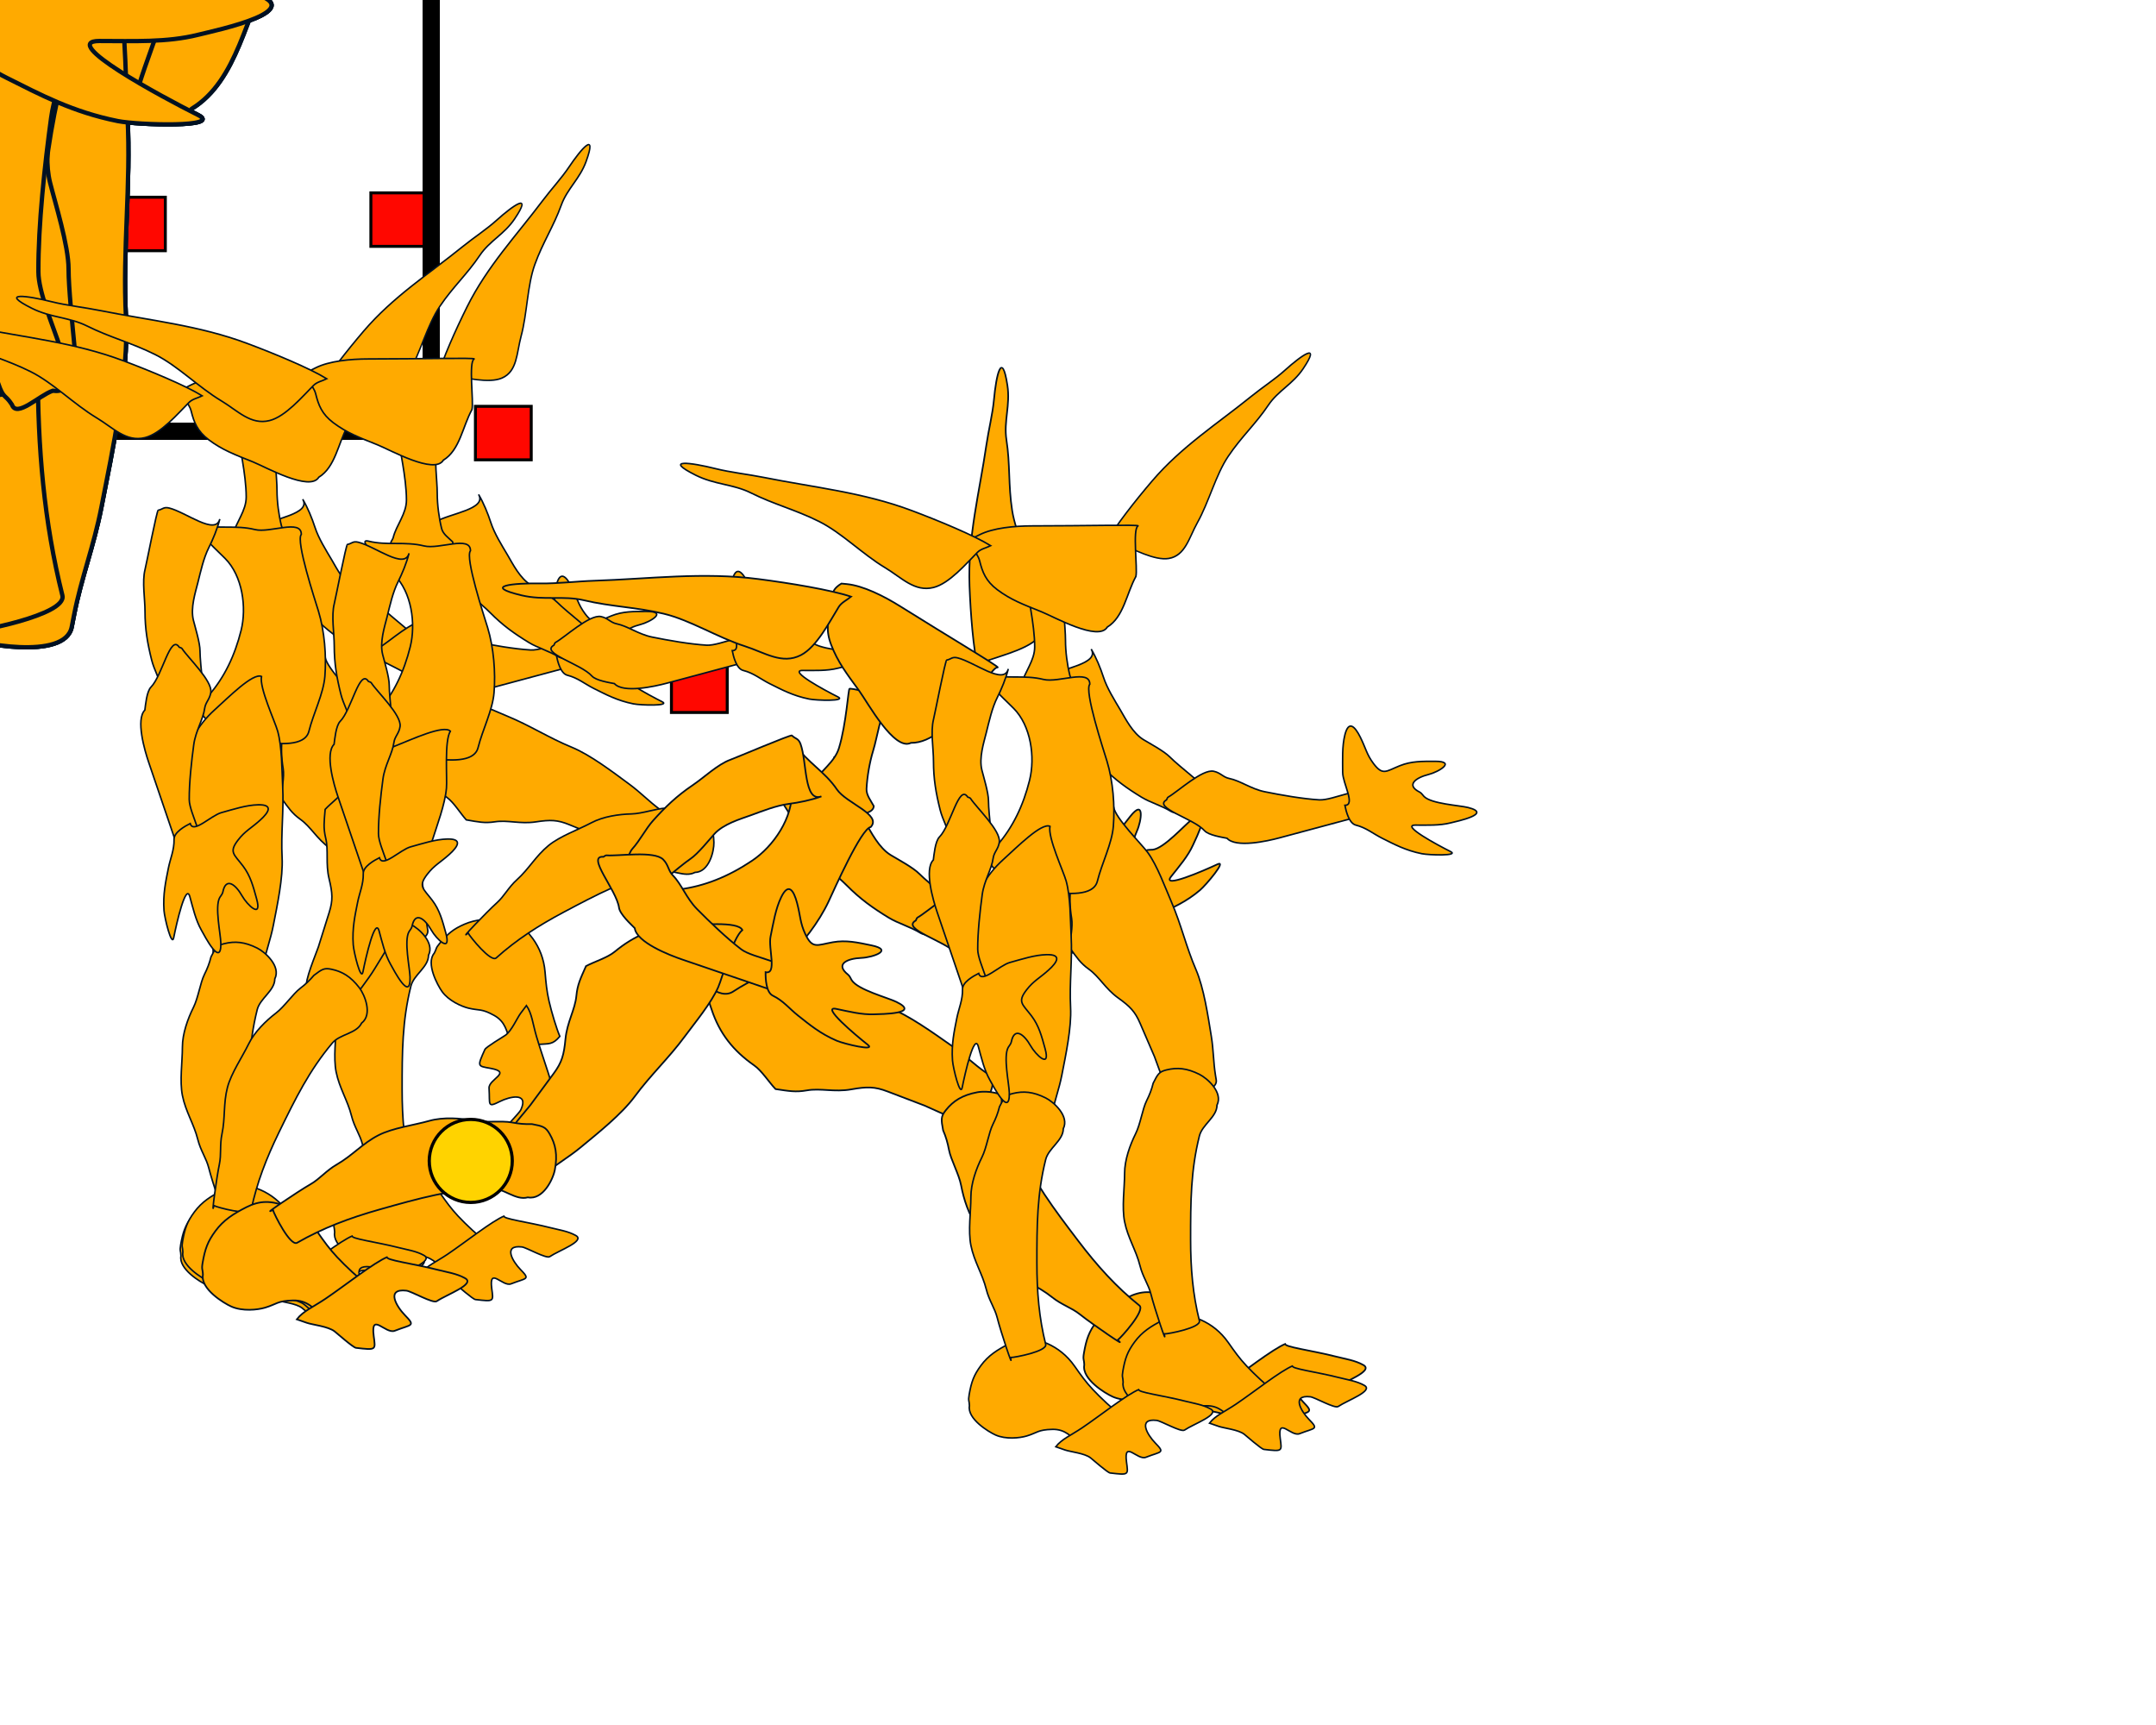
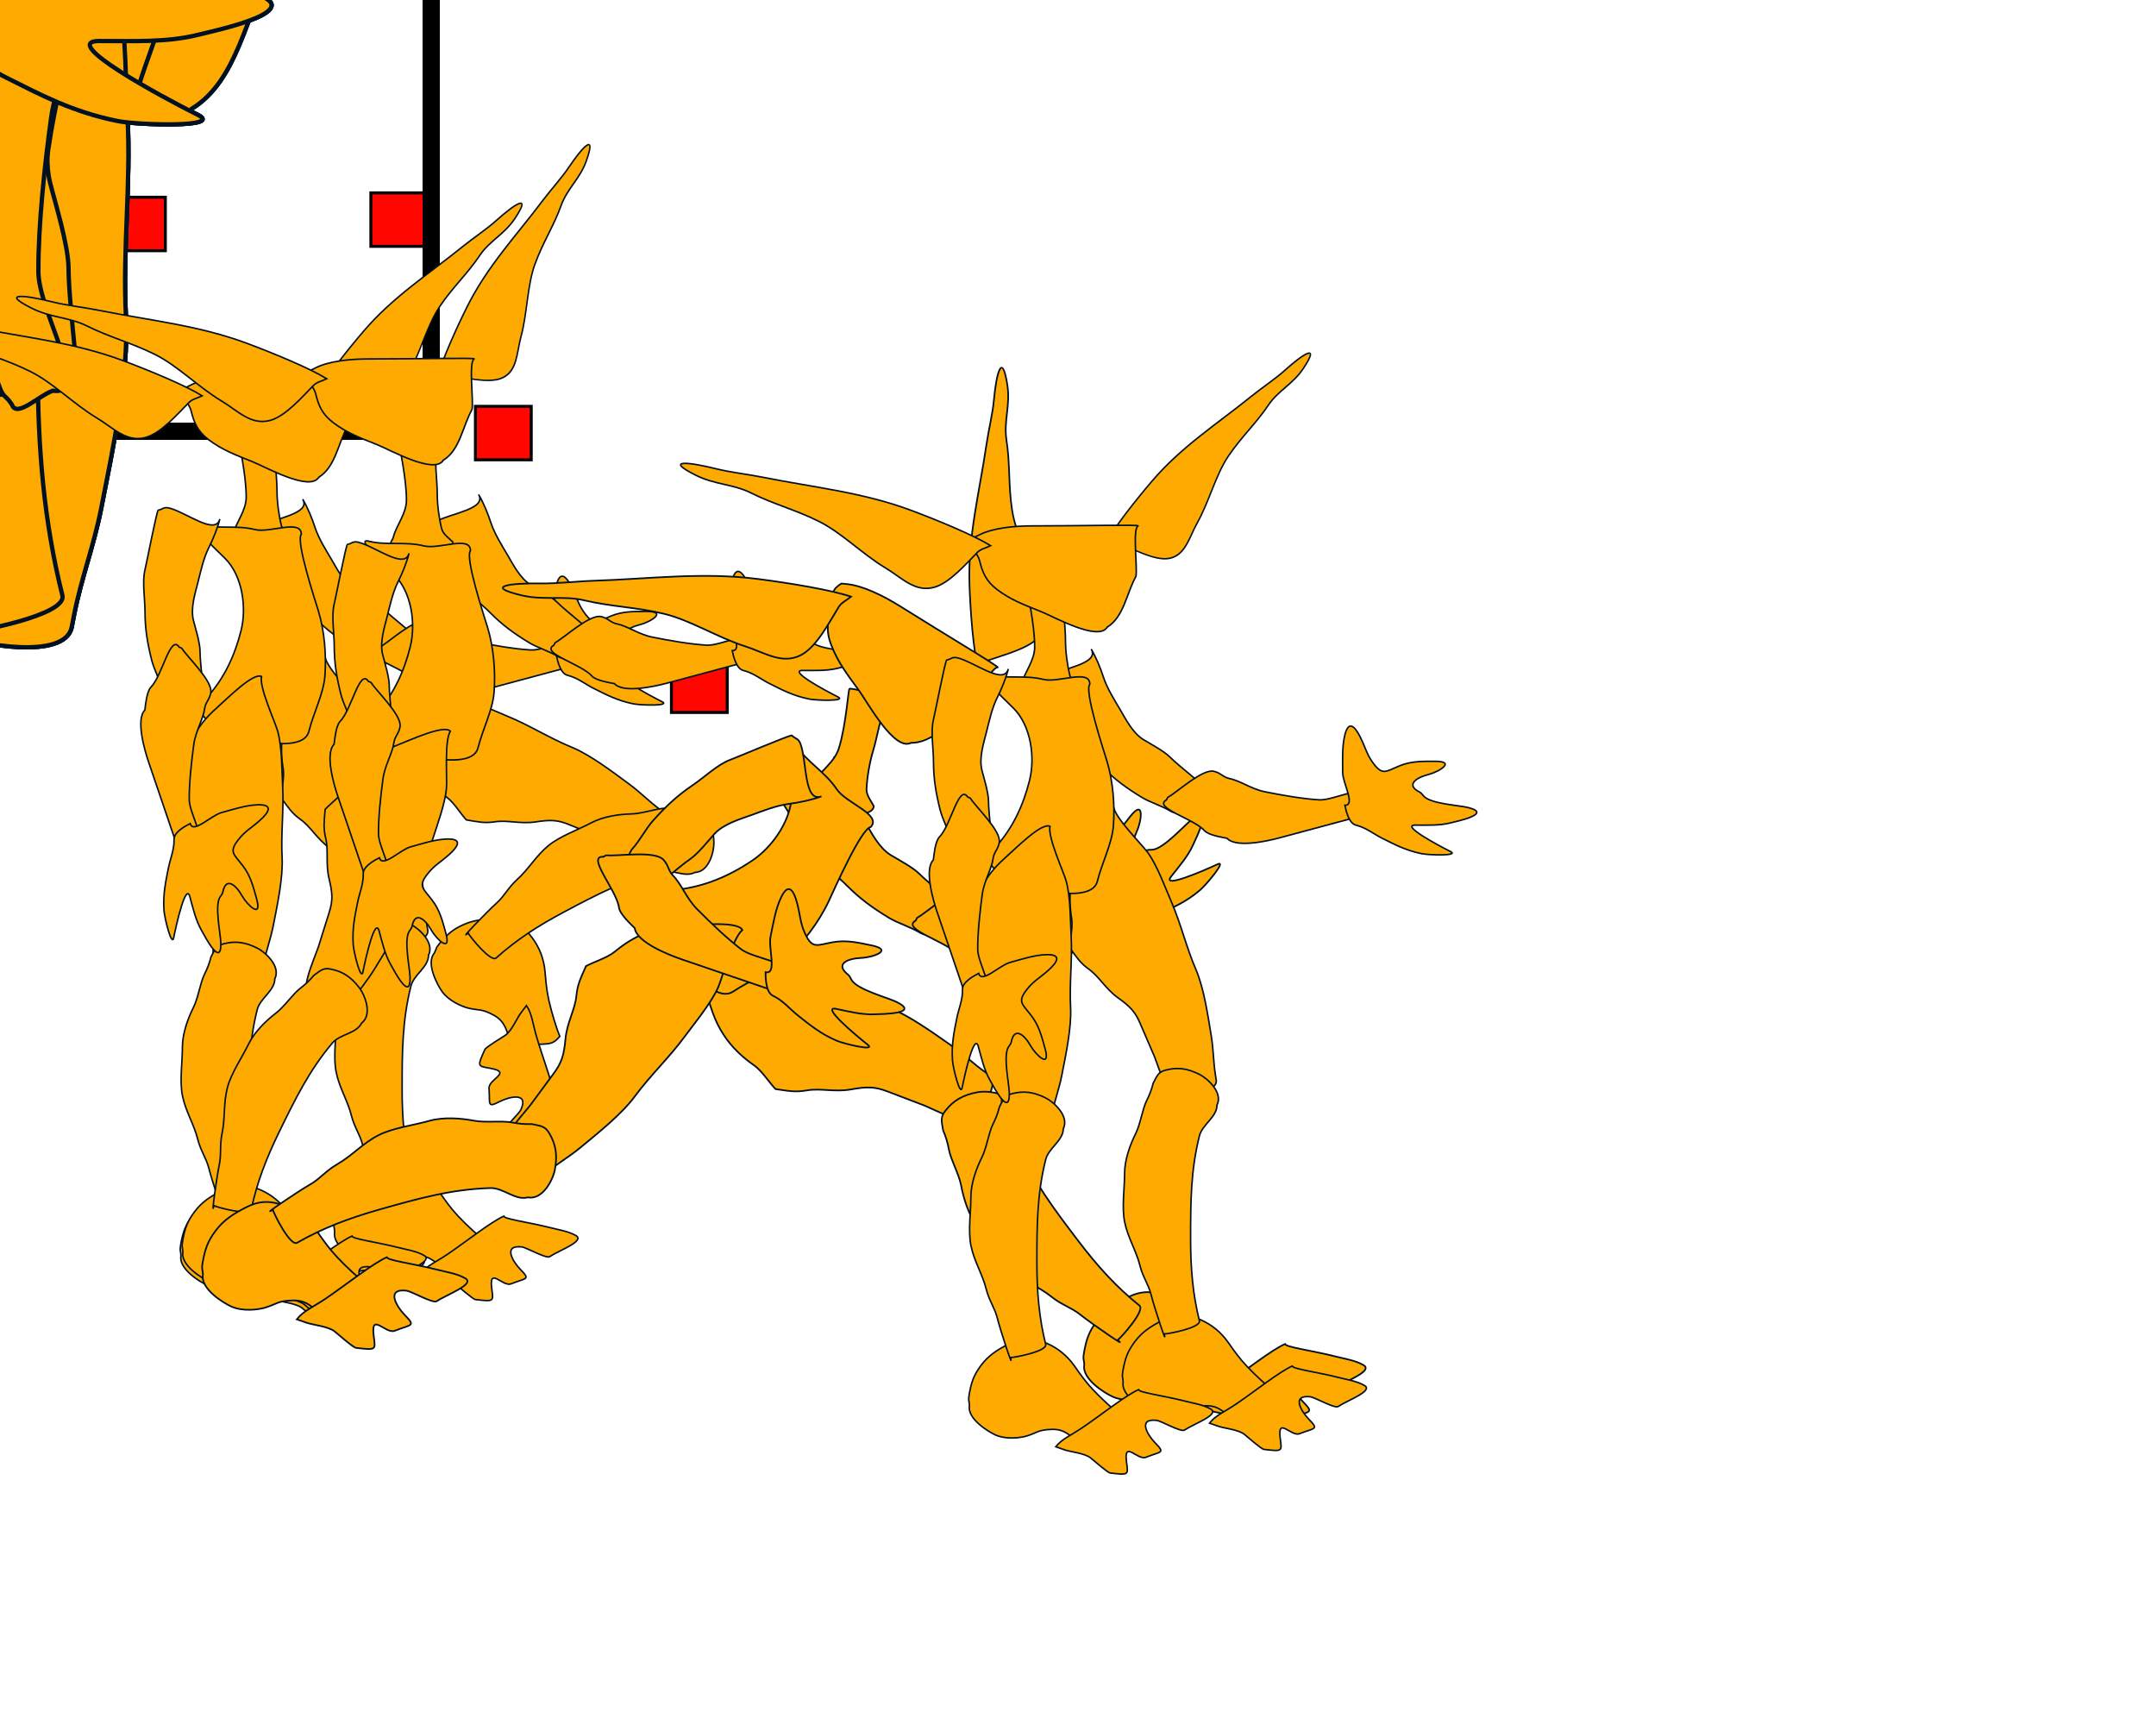
<svg xmlns="http://www.w3.org/2000/svg" xmlns:xlink="http://www.w3.org/1999/xlink" width="500px" height="400px" id="svg2">
  <defs id="defs4">
    </defs>
  <g id="rectlayer">
    <path style="fill:#ff0700;fill-opacity:1;stroke:#000000;stroke-width:0.687;stroke-miterlimit:4;stroke-dasharray:none;stroke-opacity:1" d="M -5.913,6.618 L -5.913,-5.784 L 7.029,-5.784 L 7.029,6.618 L -5.913,6.618 z " id="redrect" />
    <g id="steps">
      <use height="400" width="550" transform="translate(161.6244,158.594)" id="use3136" xlink:href="#redrect" y="0" x="0" />
      <use height="400" width="550" transform="translate(116.1675,100.0051)" id="use3164" xlink:href="#redrect" y="0" x="0" />
      <use height="400" width="550" transform="translate(91.92388,50.50763)" id="use3166" xlink:href="#redrect" y="0" x="0" />
      <use height="400" width="550" transform="translate(31.31473,51.51778)" id="use3168" xlink:href="#redrect" y="0" x="0" />
      <use height="400" width="550" transform="translate(-18.18275,18.18275)" id="use3170" xlink:href="#redrect" y="0" x="0" />
    </g>
    <rect style="fill:none;fill-opacity:1;stroke:#000000;stroke-width:4;stroke-miterlimit:4;stroke-dasharray:none;stroke-opacity:1" id="bigrect" width="200" height="200" x="-100" y="-100" />
  </g>
  <g id="layer1">
    <path style="fill:#ffaa00;fill-opacity:1;fill-rule:evenodd;stroke:#001122;stroke-width:1px;stroke-linecap:butt;stroke-linejoin:miter;stroke-opacity:1" d="M -12.516,57.822 C -10.167,53.013 -4.195,43.618 0.155,37.704 C 4.172,32.242 7.917,28.355 12.879,23.299 C 19.012,17.052 22.441,10.189 24.122,3.194 C 26.616,-7.194 24.864,-14.18 19.61,-21.051 C 14.228,-28.09 9.54,-33.08 2.322,-36.605 C -4.889,-40.128 -9.505,-40.781 -17.717,-40.705 C -22.111,-40.664 -21.277,-39.959 -24.846,-39.21 C -33.425,-39.131 -39.214,-23.894 -40.374,-19.065 C -42.063,-12.03 -39.514,-3.359 -37.331,0.907 C -34.024,7.37 -31.989,7.273 -30.042,16.555 C -28.245,25.125 -32.895,29.673 -35.584,35.178 C -38.88,41.926 -27.526,48.75 -25.439,50.799 C -20.607,55.542 -19.788,57.89 -12.516,57.822 z " id="elfyFoot" />
    <path style="fill:#ffaa00;fill-opacity:1;fill-rule:evenodd;stroke:#001122;stroke-width:1px;stroke-linecap:butt;stroke-linejoin:miter;stroke-opacity:1" d="M 25.899,-1.924 C 25.899,5.755 16.333,10.627 14.471,18.076 C 8.814,40.701 8.756,60.898 8.756,85.219 C 8.756,103.973 10.186,120.938 14.471,138.076 C 15.605,142.612 -5.635,146.648 -8.386,146.648 C -6.195,155.413 -14.767,129.699 -16.958,120.934 C -18.576,114.462 -22.254,109.749 -24.101,102.362 C -26.621,92.28 -31.987,84.362 -34.101,73.791 C -35.972,64.433 -34.101,51.829 -34.101,42.362 C -34.101,33.593 -30.561,23.855 -26.958,16.648 C -23.809,10.35 -22.509,0.608 -19.815,-4.781 C -17.855,-8.701 -16.572,-12.039 -15.529,-16.209 C -12.546,-22.177 -11.663,-23.604 -6.958,-24.781 C -0.044,-26.509 6.322,-25.998 14.471,-21.924 C 19.624,-19.347 30.01,-10.145 25.899,-1.924 z " id="elfyLowerLeg" />
    <path style="fill:#ffaa00;fill-opacity:1;fill-rule:evenodd;stroke:#001122;stroke-width:1px;stroke-linecap:butt;stroke-linejoin:miter;stroke-opacity:1" d="M 20.481,8.606 C 18.065,0.516 5.437,-18.363 -1.306,-30.45 C -5.605,-38.156 -7.512,-44.327 -12.135,-48.55 C -13,-46.604 -13.866,-44.659 -14.731,-42.713 C -16.217,-39.371 -17.869,-30.29 -21.157,-26.692 C -22.22,-25.528 -31.715,-16.45 -32.057,-14.758 C -34.529,-2.549 -34.327,-3.216 -25.832,-3.6 C -11.16,-4.263 -25.522,3.494 -23.824,9.18 C -20.726,19.555 -22.363,22.04 -14.939,15.928 C -9.706,11.62 1.988,5.66 -0.538,18.137 C -1.134,21.08 -9.653,33.272 -8.326,35.649 C -4.785,41.997 -0.164,59.691 3.93,53.685 C 7.17,48.931 8.462,43.098 10.355,37.664 C 15.093,24.067 18.981,5.917 20.481,8.606 z " id="elfyToes" />
    <path style="fill:#ffaa00;fill-opacity:1;fill-rule:evenodd;stroke:#001122;stroke-width:1px;stroke-linecap:butt;stroke-linejoin:miter;stroke-opacity:1" d="M 13.042,3.791 C 2.067,-2.991 -20.99,-12.543 -38.386,-19.066 C -69.898,-30.883 -101.792,-34.033 -134.101,-40.495 C -144.589,-42.593 -155.863,-43.793 -165.529,-46.209 C -181.708,-50.254 -200.07,-52.765 -178.386,-41.924 C -166.146,-35.803 -154.067,-36.192 -142.672,-30.495 C -127.711,-23.014 -113.809,-19.635 -98.386,-11.924 C -83.7,-4.58 -70.298,9.215 -55.529,18.076 C -44.747,24.546 -36.364,34 -24.101,30.934 C -13.763,28.349 -2.811,15.358 4.471,8.076 C 6.729,5.818 10.185,5.219 13.042,3.791 z " id="elfyEar" />
    <path style="fill:#ffaa00;fill-opacity:1;fill-rule:evenodd;stroke:#001122;stroke-width:1px;stroke-linecap:butt;stroke-linejoin:miter;stroke-opacity:1" d="M 25.973,-103.429 C 25.966,-113.531 5.628,-104.084 -4.173,-106.528 C -16.459,-109.59 -28.263,-106.644 -40.209,-109.622 C -49.085,-111.835 -30.036,-94.269 -23.564,-87.805 C -12.223,-76.48 -9.416,-55.969 -13.138,-41.037 C -17.229,-24.627 -23.912,-10.767 -33.899,0.901 C -42.538,10.59 -41.824,15.408 -22.104,24.453 C -16.043,27.68 -6.442,31.115 1.115,31.714 C 10.869,32.488 28.347,34.69 30.908,24.418 C 33.82,12.739 40.375,0.118 41.279,-11.276 C 42.322,-24.422 41.09,-40.442 37.093,-53.544 C 34.835,-60.945 22.248,-99.078 25.973,-103.429 z " id="elfyBody" />
    <path style="fill:#ffaa00;fill-opacity:1;fill-rule:evenodd;stroke:#001122;stroke-width:1px;stroke-linecap:butt;stroke-linejoin:miter;stroke-opacity:1" d="M -26.958,0.934 C -26.482,-0.019 -25.788,-0.891 -25.529,-1.924 C -23.514,-9.987 -16.958,-17.217 -16.958,-26.209 C -16.958,-41.264 -21.99,-61.737 -21.244,-61.924 C -14.753,-63.546 -1.018,-62.818 3.042,-60.495 C 0.868,-51.797 3.042,-39.6 3.042,-30.495 C 3.042,-23.172 4.18,-14.515 5.899,-7.638 C 6.806,-4.012 10.614,-1.494 13.042,0.934 C 14.737,7.714 -4.735,11.806 -6.958,12.362 C -14.003,14.123 -18.751,13.608 -24.101,10.934 C -29.021,8.473 -28.297,7.632 -26.958,0.934 z " id="elfyNeck" />
    <path style="fill:#ffaa00;fill-opacity:1;fill-rule:evenodd;stroke:#001122;stroke-width:1px;stroke-linecap:butt;stroke-linejoin:miter;stroke-opacity:1" d="M 28.756,-23.352 C 26.038,-12.479 6.773,-27.777 -4.101,-30.495 C -7.776,-31.414 -8.287,-29.658 -11.244,-29.066 C -12.078,-29.275 -18.844,5.622 -19.815,9.505 C -21.771,17.329 -19.815,28.493 -19.815,36.648 C -19.815,48.097 -18.219,57.318 -15.529,68.076 C -13.905,74.574 -10.188,80.871 -8.386,88.076 C -8.128,89.109 -7.434,89.981 -6.958,90.934 C -6.194,93.987 15.491,88.536 17.328,88.076 C 19.41,96.405 15.899,70.947 15.899,62.362 C 15.899,56.934 12.762,46.954 11.614,42.362 C 9.607,34.336 12.906,24.336 14.471,18.076 C 16.335,10.619 18.198,2.051 21.614,-4.781 C 24.346,-10.245 27.165,-16.987 28.756,-23.352 z " id="elfyUpperArm" />
    <path style="fill:#ffaa00;fill-opacity:1;fill-rule:evenodd;stroke:#001122;stroke-width:1px;stroke-linecap:butt;stroke-linejoin:miter;stroke-opacity:1" d="M 12.237,90.608 C 21.398,91.86 8.962,72.317 8.905,63.071 C 8.839,52.258 10.39,38.039 11.849,27.364 C 13.066,18.452 17.927,11.186 18.932,3.829 C 19.483,-0.205 22.31,-2.016 22.934,-6.586 C 23.958,-14.081 8.047,-29.027 4.238,-34.932 C 3.873,-35.498 3.03,-35.527 2.426,-35.825 C -3.306,-44.71 -8.508,-17.484 -15.938,-9.962 C -18.763,-7.102 -19.488,1.868 -19.912,4.971 C -25.95,11.083 -20.034,31.228 -17.445,38.838 C -14.378,47.854 -11.311,56.871 -8.244,65.887 C -5.637,73.551 -3.03,81.215 -0.423,88.879 C 0.847,92.612 1.139,91.3 2.77,93.829 C 3.843,96.985 9.081,91.682 12.237,90.608 z " id="elfyLowerArm" />
    <path style="fill:#ffaa00;fill-opacity:1;fill-rule:evenodd;stroke:#001122;stroke-width:1px;stroke-linecap:butt;stroke-linejoin:miter;stroke-opacity:1" d="M -22.672,-3.352 C -15.513,-3.352 -24.101,-17.622 -24.101,-24.781 C -24.101,-33.08 -24.544,-41.58 -22.672,-49.066 C -20.254,-58.741 -16.206,-54.706 -12.672,-47.638 C -9.111,-40.515 -8.546,-36.422 -4.101,-30.495 C 1.952,-22.425 4.09,-25.485 13.042,-29.066 C 20.506,-32.052 27.522,-31.924 35.899,-31.924 C 49.928,-31.924 38.139,-24.983 31.614,-23.352 C 23.447,-21.31 16.694,-16.526 25.899,-11.924 C 27.104,-11.321 27.804,-10.019 28.756,-9.066 C 33.548,-4.275 51.667,-3.339 57.328,-1.924 C 73.591,2.142 50.048,7.039 45.899,8.076 C 38.68,9.881 30.831,9.505 23.042,9.505 C 13.518,9.505 37.381,22.389 45.899,26.648 C 51.828,29.612 32.005,29.012 27.328,28.076 C 16.824,25.976 9.3,21.92 1.614,18.076 C -4.218,15.161 -8.783,11.192 -15.529,9.505 C -19.972,8.394 -21.91,0.459 -22.672,-3.352 z " id="elfyHand" />
    <path style="fill:#ffaa00;fill-opacity:1;fill-rule:evenodd;stroke:#001122;stroke-width:1px;stroke-linecap:butt;stroke-linejoin:miter;stroke-opacity:1" d="M -42.69,31.892 C -40.581,26.769 -35.985,19.937 -34.92,14.488 C -32.017,-0.355 -25.93,-12.098 -14.625,-22.301 C -5.655,-30.396 10.359,-46.562 15.82,-44.004 C 14.361,-36.544 24.58,-14.807 26.339,-8.468 C 29.172,1.75 29.025,16.546 29.573,27.1 C 30.402,43.081 28.381,57.599 29.212,73.609 C 29.893,86.723 26.076,104.535 23.517,117.62 C 21.739,126.714 18.872,133.928 17.18,142.582 C 16.997,143.517 16.814,144.452 16.632,145.386 C 15.075,153.347 -5.678,149.092 -8.574,147.736 C -12.038,146.113 -11.22,145.695 -13.633,143.835 C -16.561,142.464 -15.542,120.425 -15.708,117.228 C -16.066,110.344 -16.515,101.694 -16.93,93.699 C -17.358,85.451 -19.203,81.274 -24.582,73.28 C -30.265,64.834 -31.184,56.23 -35.892,49.234 C -39.668,43.622 -40.551,39.607 -42.69,31.892 z " id="elfyUpperLeg" />
    <path style="fill:#ffaa00;fill-opacity:1;fill-rule:evenodd;stroke:#001122;stroke-width:1px;stroke-linecap:butt;stroke-linejoin:miter;stroke-opacity:1" d="M -41.244,-33.352 C -40.291,-33.828 -39.339,-34.304 -38.386,-34.781 C -29.657,-39.145 -15.969,-40.495 -4.101,-40.495 C 28.795,-40.495 65.368,-41.392 64.471,-40.495 C 60.672,-38.596 64.292,-12.635 63.042,-7.638 C 56.955,3.372 55.194,18.641 44.471,25.219 C 38.717,34.81 9.824,18.504 1.614,15.219 C -10.126,10.523 -18.195,7.506 -26.958,0.934 C -34.438,-4.677 -36.617,-10.561 -38.386,-17.638 C -40.07,-24.371 -45.483,-24.872 -41.244,-33.352 z " id="elfyHead" />
    <g id="elfy">
      <g id="g3289">
        <use height="1052.362" width="744.094" id="use3213" xlink:href="#elfyFoot" y="0" x="0" />
        <use height="1052.362" width="744.094" id="use3217" xlink:href="#elfyToes" y="0" x="0" />
      </g>
      <g id="g3259">
        <use height="1052.362" width="744.094" id="use3199" xlink:href="#elfyFoot" y="0" x="0" />
        <use height="1052.362" width="744.094" id="use3197" xlink:href="#elfyToes" y="0" x="0" />
      </g>
      <g id="g3307">
        <g id="g3246">
          <use height="1052.362" width="744.094" id="use3205" xlink:href="#elfyUpperArm" y="0" x="0" />
          <g id="g3242">
            <use x="0" y="0" xlink:href="#elfyLowerArm" id="use3207" width="744.094" height="1052.362" />
            <use x="0" y="0" xlink:href="#elfyHand" id="use3191" width="744.094" height="1052.362" />
          </g>
        </g>
        <g id="g3299" connectWith="elfyLeftLowerLeg" connectTo="elfyLeftFoot">
          <use height="1052.362" width="744.094" id="use3211" xlink:href="#elfyUpperLeg" y="0" x="0" />
          <g id="g3293">
            <use x="0" y="0" xlink:href="#elfyLowerLeg" id="use3215" width="744.094" height="1052.362" />
          </g>
        </g>
        <g id="g3252">
          <use height="1052.362" width="744.094" id="use3201" xlink:href="#elfyNeck" y="0" x="0" />
          <g id="g3219">
            <use height="1052.362" width="744.094" id="use3203" xlink:href="#elfyEar" y="0" x="0" />
            <use x="0" y="0" xlink:href="#elfyHead" id="use3183" width="744.094" height="1052.362" />
            <use x="0" y="0" xlink:href="#elfyEar" id="use3181" width="744.094" height="1052.362" />
          </g>
        </g>
        <use x="0" y="0" xlink:href="#elfyBody" id="use3185" width="744.094" height="1052.362" />
        <g id="g3281" connectWith="elfyRightLowerLeg" connectTo="elfyRightFoot">
          <use height="1052.362" width="744.094" id="use3193" xlink:href="#elfyUpperLeg" y="0" x="0" />
          <g id="g3263">
            <use x="0" y="0" xlink:href="#elfyLowerLeg" id="use3195" width="744.094" height="1052.362" />
          </g>
        </g>
        <g id="g3236">
          <use x="0" y="0" xlink:href="#elfyUpperArm" id="use3228" width="744.094" height="1052.362" />
          <g id="g3230">
            <use height="1052.362" width="744.094" id="use3232" xlink:href="#elfyLowerArm" y="0" x="0" />
            <use height="1052.362" width="744.094" id="use3234" xlink:href="#elfyHand" y="0" x="0" />
          </g>
        </g>
      </g>
    </g>
  </g>
  <g id="elfyWalkPoses" transform="translate(-63.83849,265.2611)" class="layer">
    <g id="g2411" model="elfy" class="keyframe">
      <g transform="translate(-9.844155,-30.81359)" id="elfyPose1">
-         <path style="opacity:1;fill:#ffd300;fill-opacity:1;fill-rule:evenodd;stroke:#000000;stroke-width:1;stroke-linecap:round;stroke-linejoin:round;stroke-miterlimit:4;stroke-dasharray:none;stroke-opacity:1" id="circle" d="M 10.342,-4.874 A 12.927,12.927 0 1 1 -15.512,-4.874 A 12.927,12.927 0 1 1 10.342,-4.874 z" transform="matrix(0.7447681,0,0,0.7447681,1.925523,3.62969)" />
        <use x="0" y="0" xlink:href="#elfyUpperArm" id="use3421" transform="matrix(0.254194,-0.250854,0.250854,0.254194,142.4319,-105.5381)" width="744.094" height="1052.362" />
        <use x="0" y="0" xlink:href="#elfyLowerArm" id="use3425" transform="matrix(2.342359e-2,-0.356362,0.356362,2.342359e-2,174.081,-82.02944)" width="744.094" height="1052.362" />
        <use x="0" y="0" xlink:href="#elfyHand" id="use3427" transform="matrix(0.357131,0,0,0.357131,210.8136,-81.26157)" width="744.094" height="1052.362" />
        <use x="0" y="0" xlink:href="#elfyNeck" id="use3431" transform="matrix(0.357131,0,0,0.357131,136.8365,-109.832)" width="744.094" height="1052.362" />
        <use height="1052.362" width="744.094" transform="matrix(-0.275467,0.133327,0.155587,0.321458,150.4171,-146.4306)" id="use3435" xlink:href="#elfyEar" y="0" x="0" />
        <use x="0" y="0" xlink:href="#elfyHead" id="use3437" transform="matrix(0.357131,0,0,0.357131,131.7346,-132.7904)" width="744.094" height="1052.362" />
        <use x="0" y="0" xlink:href="#elfyEar" id="use3439" transform="matrix(0.357131,0,0,0.357131,115.9188,-144.0146)" width="744.094" height="1052.362" />
        <use x="0" y="0" xlink:href="#elfyUpperLeg" id="use3443" transform="matrix(0.334802,-0.124299,0.124299,0.334802,149.2413,-65.39964)" width="744.094" height="1052.362" />
        <use x="0" y="0" xlink:href="#elfyFoot" id="use3449" transform="matrix(6.521601e-2,-0.351126,0.351126,6.521601e-2,166.6805,45.15043)" width="744.094" height="1052.362" />
        <use x="0" y="0" xlink:href="#elfyToes" id="use3451" transform="matrix(-2.980196e-2,-0.355885,0.355885,-2.980196e-2,188.2341,55.04621)" width="744.094" height="1052.362" />
        <use x="0" y="0" xlink:href="#elfyLowerLeg" id="use3453" transform="matrix(0.357131,0,0,0.357131,163.8108,-12.24512)" width="744.094" height="1052.362" />
        <use x="0" y="0" xlink:href="#elfyBody" id="use3455" transform="matrix(0.357131,0,0,0.357131,134.2855,-73.60879)" width="744.094" height="1052.362" />
        <use x="0" y="0" xlink:href="#elfyUpperLeg" id="use3461" transform="matrix(0.357131,0,0,0.357131,128.6735,-61.87448)" width="744.094" height="1052.362" />
        <use x="0" y="0" xlink:href="#elfyFoot" id="use3467" transform="matrix(6.521601e-2,-0.351126,0.351126,6.521601e-2,131.0329,50.62124)" width="744.094" height="1052.362" />
        <use x="0" y="0" xlink:href="#elfyToes" id="use3469" transform="matrix(-2.980196e-2,-0.355885,0.355885,-2.980196e-2,152.5866,60.51701)" width="744.094" height="1052.362" />
        <use x="0" y="0" xlink:href="#elfyLowerLeg" id="use3471" transform="matrix(0.357131,0,0,0.357131,128.1633,-6.774305)" width="744.094" height="1052.362" />
        <use height="1052.362" width="744.094" transform="matrix(0.357131,0,0,0.357131,114.3883,-105.7506)" id="use3475" xlink:href="#elfyUpperArm" y="0" x="0" />
        <use height="1052.362" width="744.094" transform="matrix(0.357131,0,0,0.357131,114.3883,-71.56804)" id="use3479" xlink:href="#elfyLowerArm" y="0" x="0" />
        <use height="1052.362" width="744.094" transform="matrix(9.488965e-2,0.344294,-0.344294,9.488965e-2,118.7921,-35.36444)" id="use3481" xlink:href="#elfyHand" y="0" x="0" />
      </g>
    </g>
    <g id="layer2" style="display:inline" class="keyframe">
      <g transform="translate(-9.395513,-31.66962)" id="g2261">
        <use x="0" y="0" xlink:href="#elfyUpperArm" id="use2263" transform="matrix(0.254194,-0.250854,0.250854,0.254194,182.7641,-105.7966)" width="744.094" height="1052.362" />
        <use x="0" y="0" xlink:href="#elfyLowerArm" id="use2265" transform="matrix(2.342359e-2,-0.356362,0.356362,2.342359e-2,214.4132,-82.28798)" width="744.094" height="1052.362" />
        <use x="0" y="0" xlink:href="#elfyHand" id="use2267" transform="matrix(0.357131,0,0,0.357131,251.1458,-81.52011)" width="744.094" height="1052.362" />
        <use x="0" y="0" xlink:href="#elfyNeck" id="use2269" transform="matrix(0.357131,0,0,0.357131,173.5492,-108.2808)" width="744.094" height="1052.362" />
        <use height="1052.362" width="744.094" transform="matrix(-0.2347339,0.1963623,0.2291465,0.2739242,176.9047,-149.6706)" id="use2271" xlink:href="#elfyEar" y="0" x="0" />
        <use x="0" y="0" xlink:href="#elfyHead" id="use2273" transform="matrix(0.357131,0,0,0.357131,160.174,-135.8929)" width="744.094" height="1052.362" />
        <use x="0" y="0" xlink:href="#elfyEar" id="use2275" transform="matrix(0.357131,0,0,0.357131,144.3582,-147.1171)" width="744.094" height="1052.362" />
        <use x="0" y="0" xlink:href="#elfyUpperLeg" id="use2277" transform="matrix(0.1525923,-0.3228904,0.3228904,0.1525923,177.5815,-62.12886)" width="744.094" height="1052.362" />
        <use x="0" y="0" xlink:href="#elfyFoot" id="use2279" transform="matrix(0.2330025,-0.2706518,0.2706518,0.2330025,190.3317,-10.13254)" width="744.094" height="1052.362" />
        <use x="0" y="0" xlink:href="#elfyToes" id="use2281" transform="matrix(0.348123,7.9703284e-2,-7.9703284e-2,0.348123,195.6759,17.44805)" width="744.094" height="1052.362" />
        <use x="0" y="0" xlink:href="#elfyLowerLeg" id="use2283" transform="matrix(0.1673444,0.3154971,-0.3154971,0.1673444,229.4572,-39.13764)" width="744.094" height="1052.362" />
        <use x="0" y="0" xlink:href="#elfyBody" id="use2285" transform="matrix(0.357131,0,0,0.357131,173.0665,-68.95507)" width="744.094" height="1052.362" />
        <use x="0" y="0" xlink:href="#elfyUpperLeg" id="use2287" transform="matrix(0.3347687,0.1243883,-0.1243883,0.3347687,166.9003,-51.28141)" width="744.094" height="1052.362" />
        <use x="0" y="0" xlink:href="#elfyFoot" id="use2289" transform="matrix(6.521601e-2,-0.351126,0.351126,6.521601e-2,131.0329,50.62124)" width="744.094" height="1052.362" />
        <use x="0" y="0" xlink:href="#elfyToes" id="use2291" transform="matrix(-2.980196e-2,-0.355885,0.355885,-2.980196e-2,152.5866,60.51701)" width="744.094" height="1052.362" />
        <use x="0" y="0" xlink:href="#elfyLowerLeg" id="use2293" transform="matrix(0.321009,0.1565112,-0.1565112,0.321009,148.48,0.2122087)" width="744.094" height="1052.362" />
        <use height="1052.362" width="744.094" transform="matrix(0.357131,0,0,0.357131,157.823,-96.96024)" id="use2295" xlink:href="#elfyUpperArm" y="0" x="0" />
        <use height="1052.362" width="744.094" transform="matrix(0.357131,0,0,0.357131,157.823,-62.77768)" id="use2297" xlink:href="#elfyLowerArm" y="0" x="0" />
        <use height="1052.362" width="744.094" transform="matrix(9.488965e-2,0.344294,-0.344294,9.488965e-2,162.2268,-26.57408)" id="use2299" xlink:href="#elfyHand" y="0" x="0" />
      </g>
    </g>
    <g id="layer3" class="keyframe">
      <g transform="translate(113.6962,29.57151)" id="elfyPose2">
        <use x="0" y="0" xlink:href="#elfyUpperArm" id="use3489" transform="matrix(0.276359,-0.272728,0.272728,0.276359,141.9486,-105.0993)" width="744.094" height="1052.362" />
        <use x="0" y="0" xlink:href="#elfyLowerArm" id="use3493" transform="matrix(2.546605e-2,-0.387435,0.387435,2.546605e-2,176.3574,-79.54072)" width="744.094" height="1052.362" />
        <use x="0" y="0" xlink:href="#elfyHand" id="use3495" transform="matrix(0.240962,-0.304454,0.304454,0.240962,213.2988,-86.86336)" width="744.094" height="1052.362" />
        <use x="0" y="0" xlink:href="#elfyNeck" id="use3499" transform="matrix(0.371408,0.113186,-0.113186,0.371408,148.0446,-109.7387)" width="744.094" height="1052.362" />
        <use height="1052.362" width="744.094" transform="matrix(-0.121713,0.309661,0.36136,0.142033,177.2016,-144.3342)" id="use3503" xlink:href="#elfyEar" y="0" x="0" />
        <use x="0" y="0" xlink:href="#elfyHead" id="use3505" transform="matrix(0.328973,0.206231,-0.206231,0.328973,151.9656,-140.0387)" width="744.094" height="1052.362" />
        <use x="0" y="0" xlink:href="#elfyEar" id="use3507" transform="matrix(0.378012,-8.866489e-2,8.866489e-2,0.378012,142.2488,-156.7539)" width="744.094" height="1052.362" />
        <use x="0" y="0" xlink:href="#elfyUpperLeg" id="use3511" transform="matrix(0.1570779,-0.3550786,0.3550786,0.1570779,125.3794,-62.46213)" width="744.094" height="1052.362" />
        <use x="0" y="0" xlink:href="#elfyFoot" id="use3517" transform="matrix(7.090263e-2,-0.381743,0.381743,7.090263e-2,218.3235,14.97708)" width="744.094" height="1052.362" />
        <use x="0" y="0" xlink:href="#elfyToes" id="use3519" transform="matrix(-3.24006e-2,-0.386917,0.386917,-3.24006e-2,245.6787,24.95131)" width="744.094" height="1052.362" />
        <use x="0" y="0" xlink:href="#elfyLowerLeg" id="use3521" transform="matrix(0.309087,-0.234989,0.234989,0.309087,177.4674,-31.37596)" width="744.094" height="1052.362" />
        <use x="0" y="0" xlink:href="#elfyBody" id="use3523" transform="matrix(0.288085,0.260312,-0.260312,0.288085,117.6838,-80.02784)" width="744.094" height="1052.362" />
        <use x="0" y="0" xlink:href="#elfyUpperLeg" id="use3529" transform="matrix(0.300121,0.246338,-0.246338,0.300121,106.7127,-69.86538)" width="744.094" height="1052.362" />
        <use x="0" y="0" xlink:href="#elfyFoot" id="use3535" transform="matrix(7.090263e-2,-0.381743,0.381743,7.090263e-2,13.93216,-5.926434)" width="744.094" height="1052.362" />
        <use x="0" y="0" xlink:href="#elfyToes" id="use3537" transform="matrix(-3.24006e-2,-0.386917,0.386917,-3.24006e-2,37.36523,4.832226)" width="744.094" height="1052.362" />
        <use x="0" y="0" xlink:href="#elfyLowerLeg" id="use3539" transform="matrix(0.105712,0.373604,-0.373604,0.105712,69.09898,-26.65742)" width="744.094" height="1052.362" />
        <use height="1052.362" width="744.094" transform="matrix(0.21726,0.321796,-0.321796,0.21726,126.8837,-114.3475)" id="use3543" xlink:href="#elfyUpperArm" y="0" x="0" />
        <use height="1052.362" width="744.094" transform="matrix(0.237019,-0.307533,0.307533,0.237019,100.5357,-86.91112)" id="use3547" xlink:href="#elfyLowerArm" y="0" x="0" />
        <use height="1052.362" width="744.094" transform="matrix(0.380139,7.905323e-2,-7.905323e-2,0.380139,136.0437,-66.32978)" id="use3549" xlink:href="#elfyHand" y="0" x="0" />
      </g>
    </g>
    <g id="layer4" class="keyframe">
      <use height="400" width="500" transform="translate(182.8572,34.75001)" id="use1388" xlink:href="#elfyPose1" y="0" x="0" />
    </g>
  </g>
</svg>
